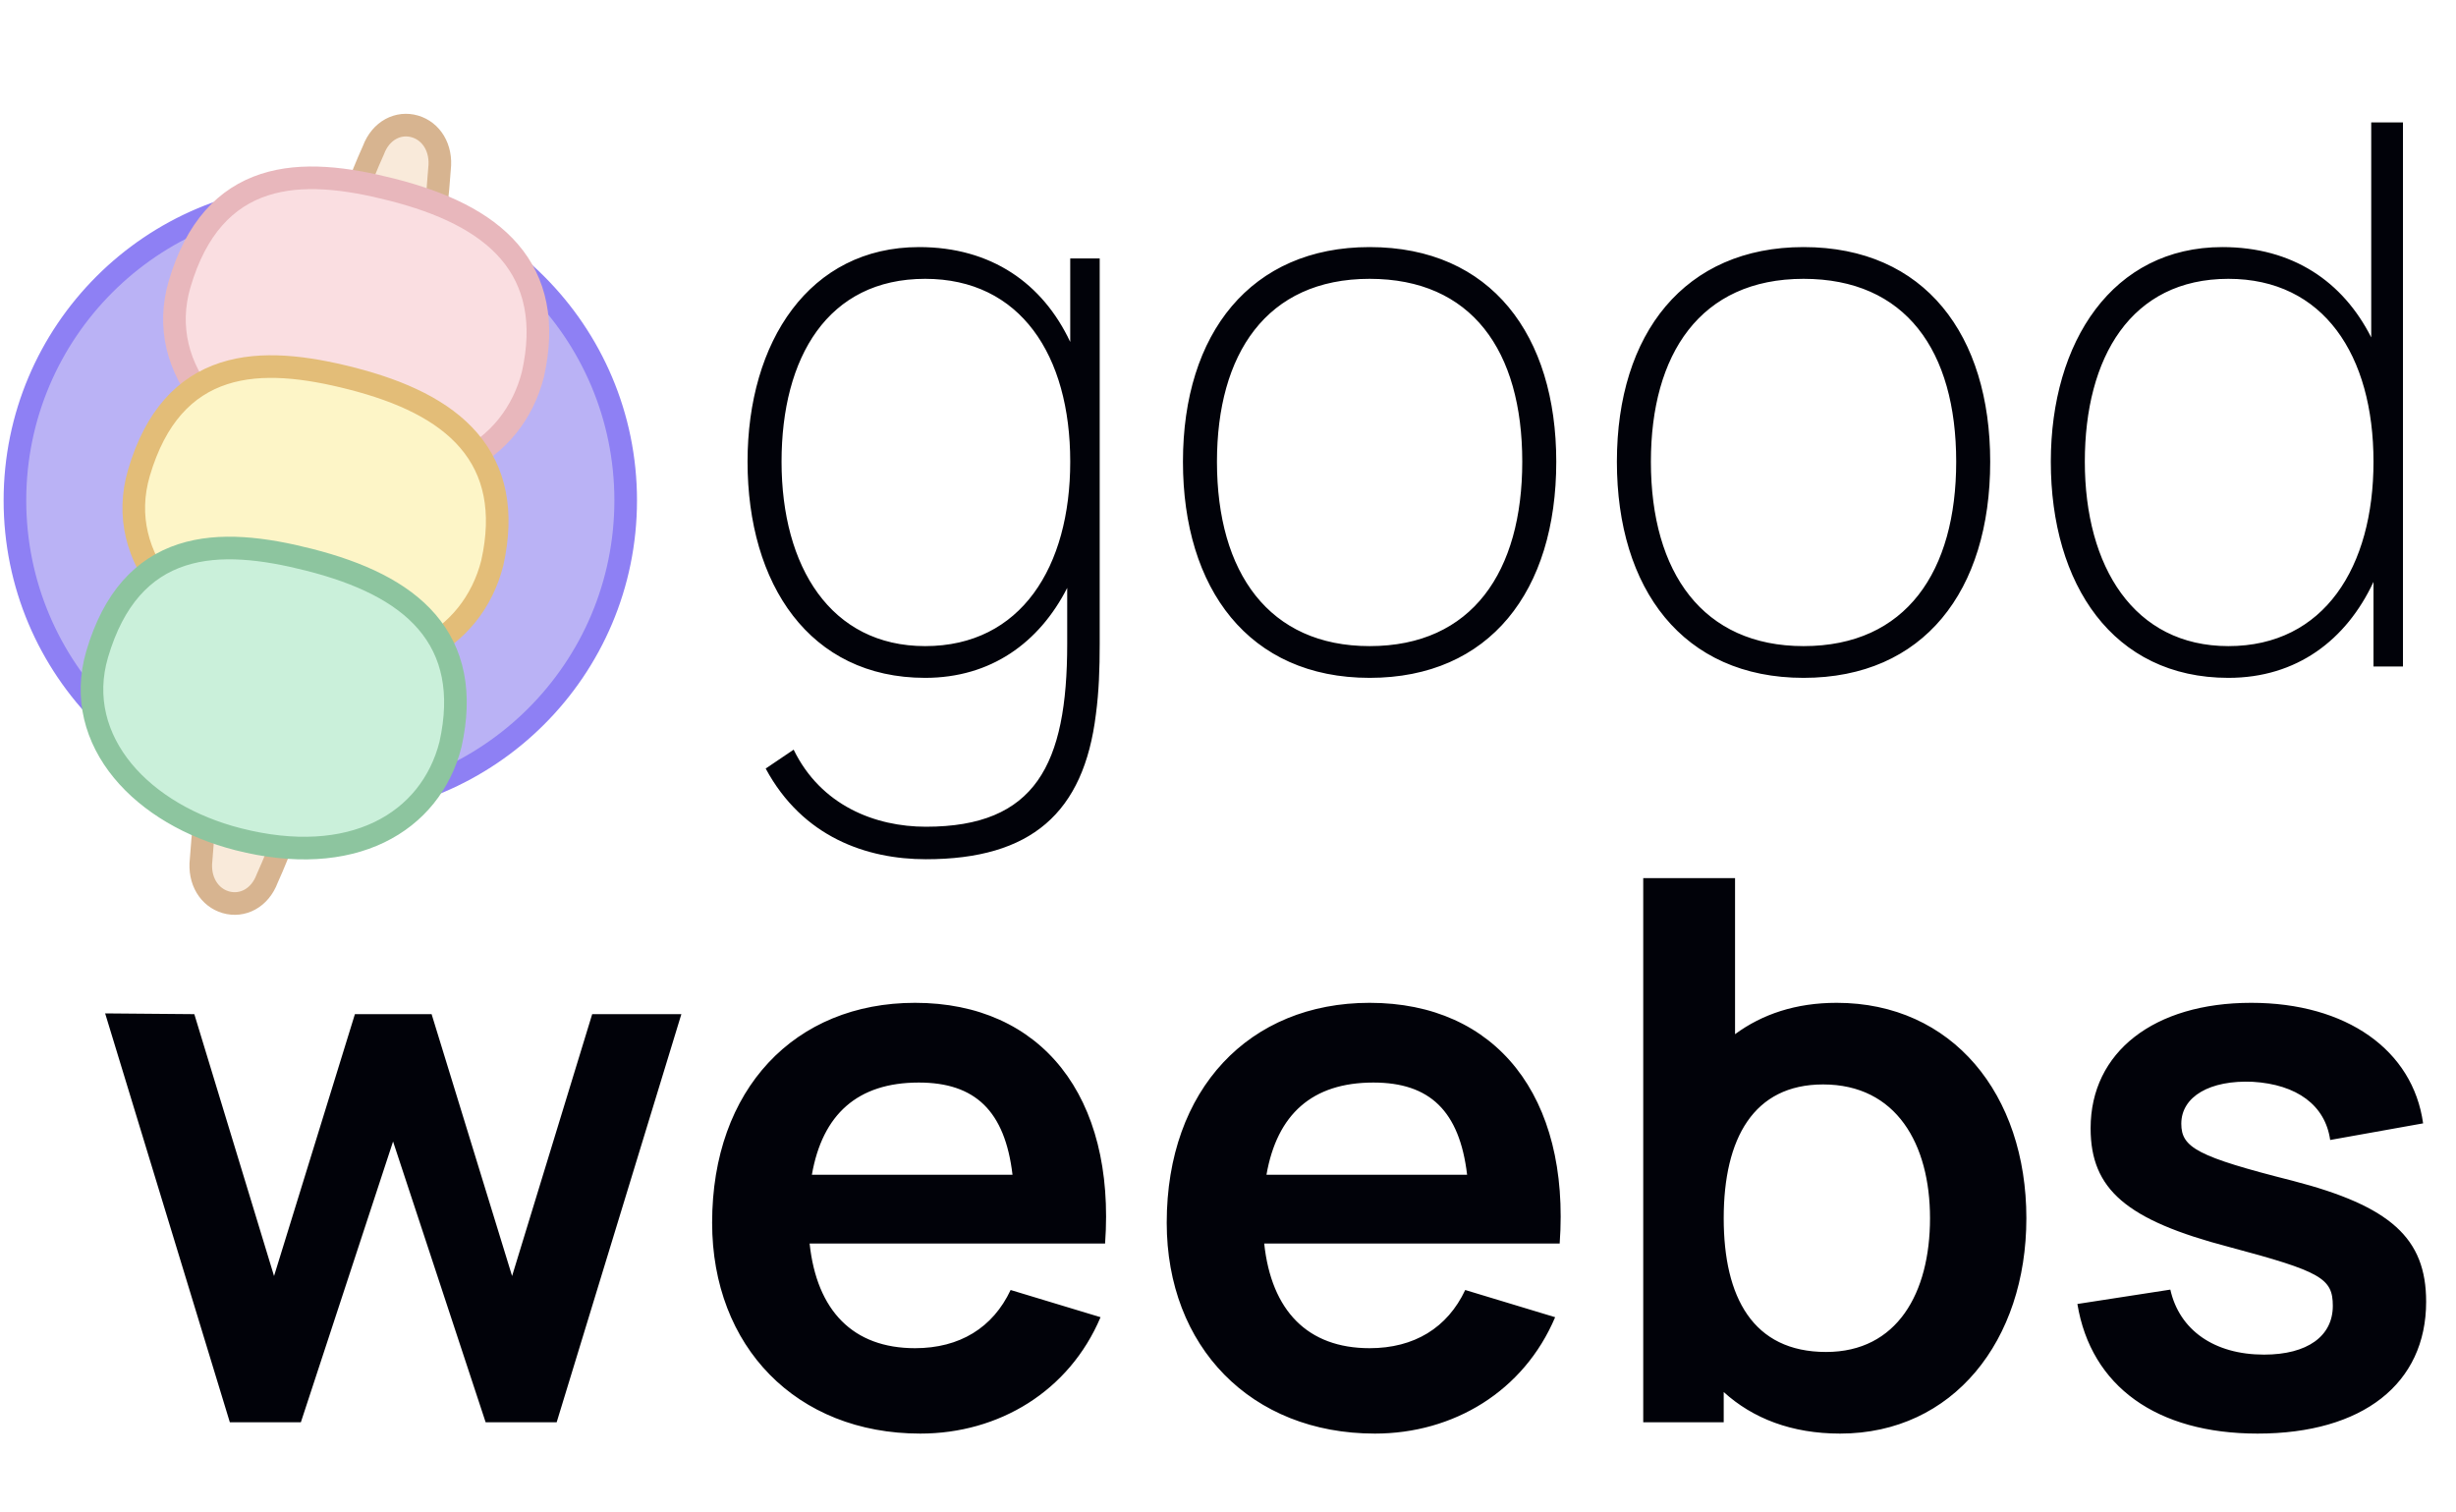
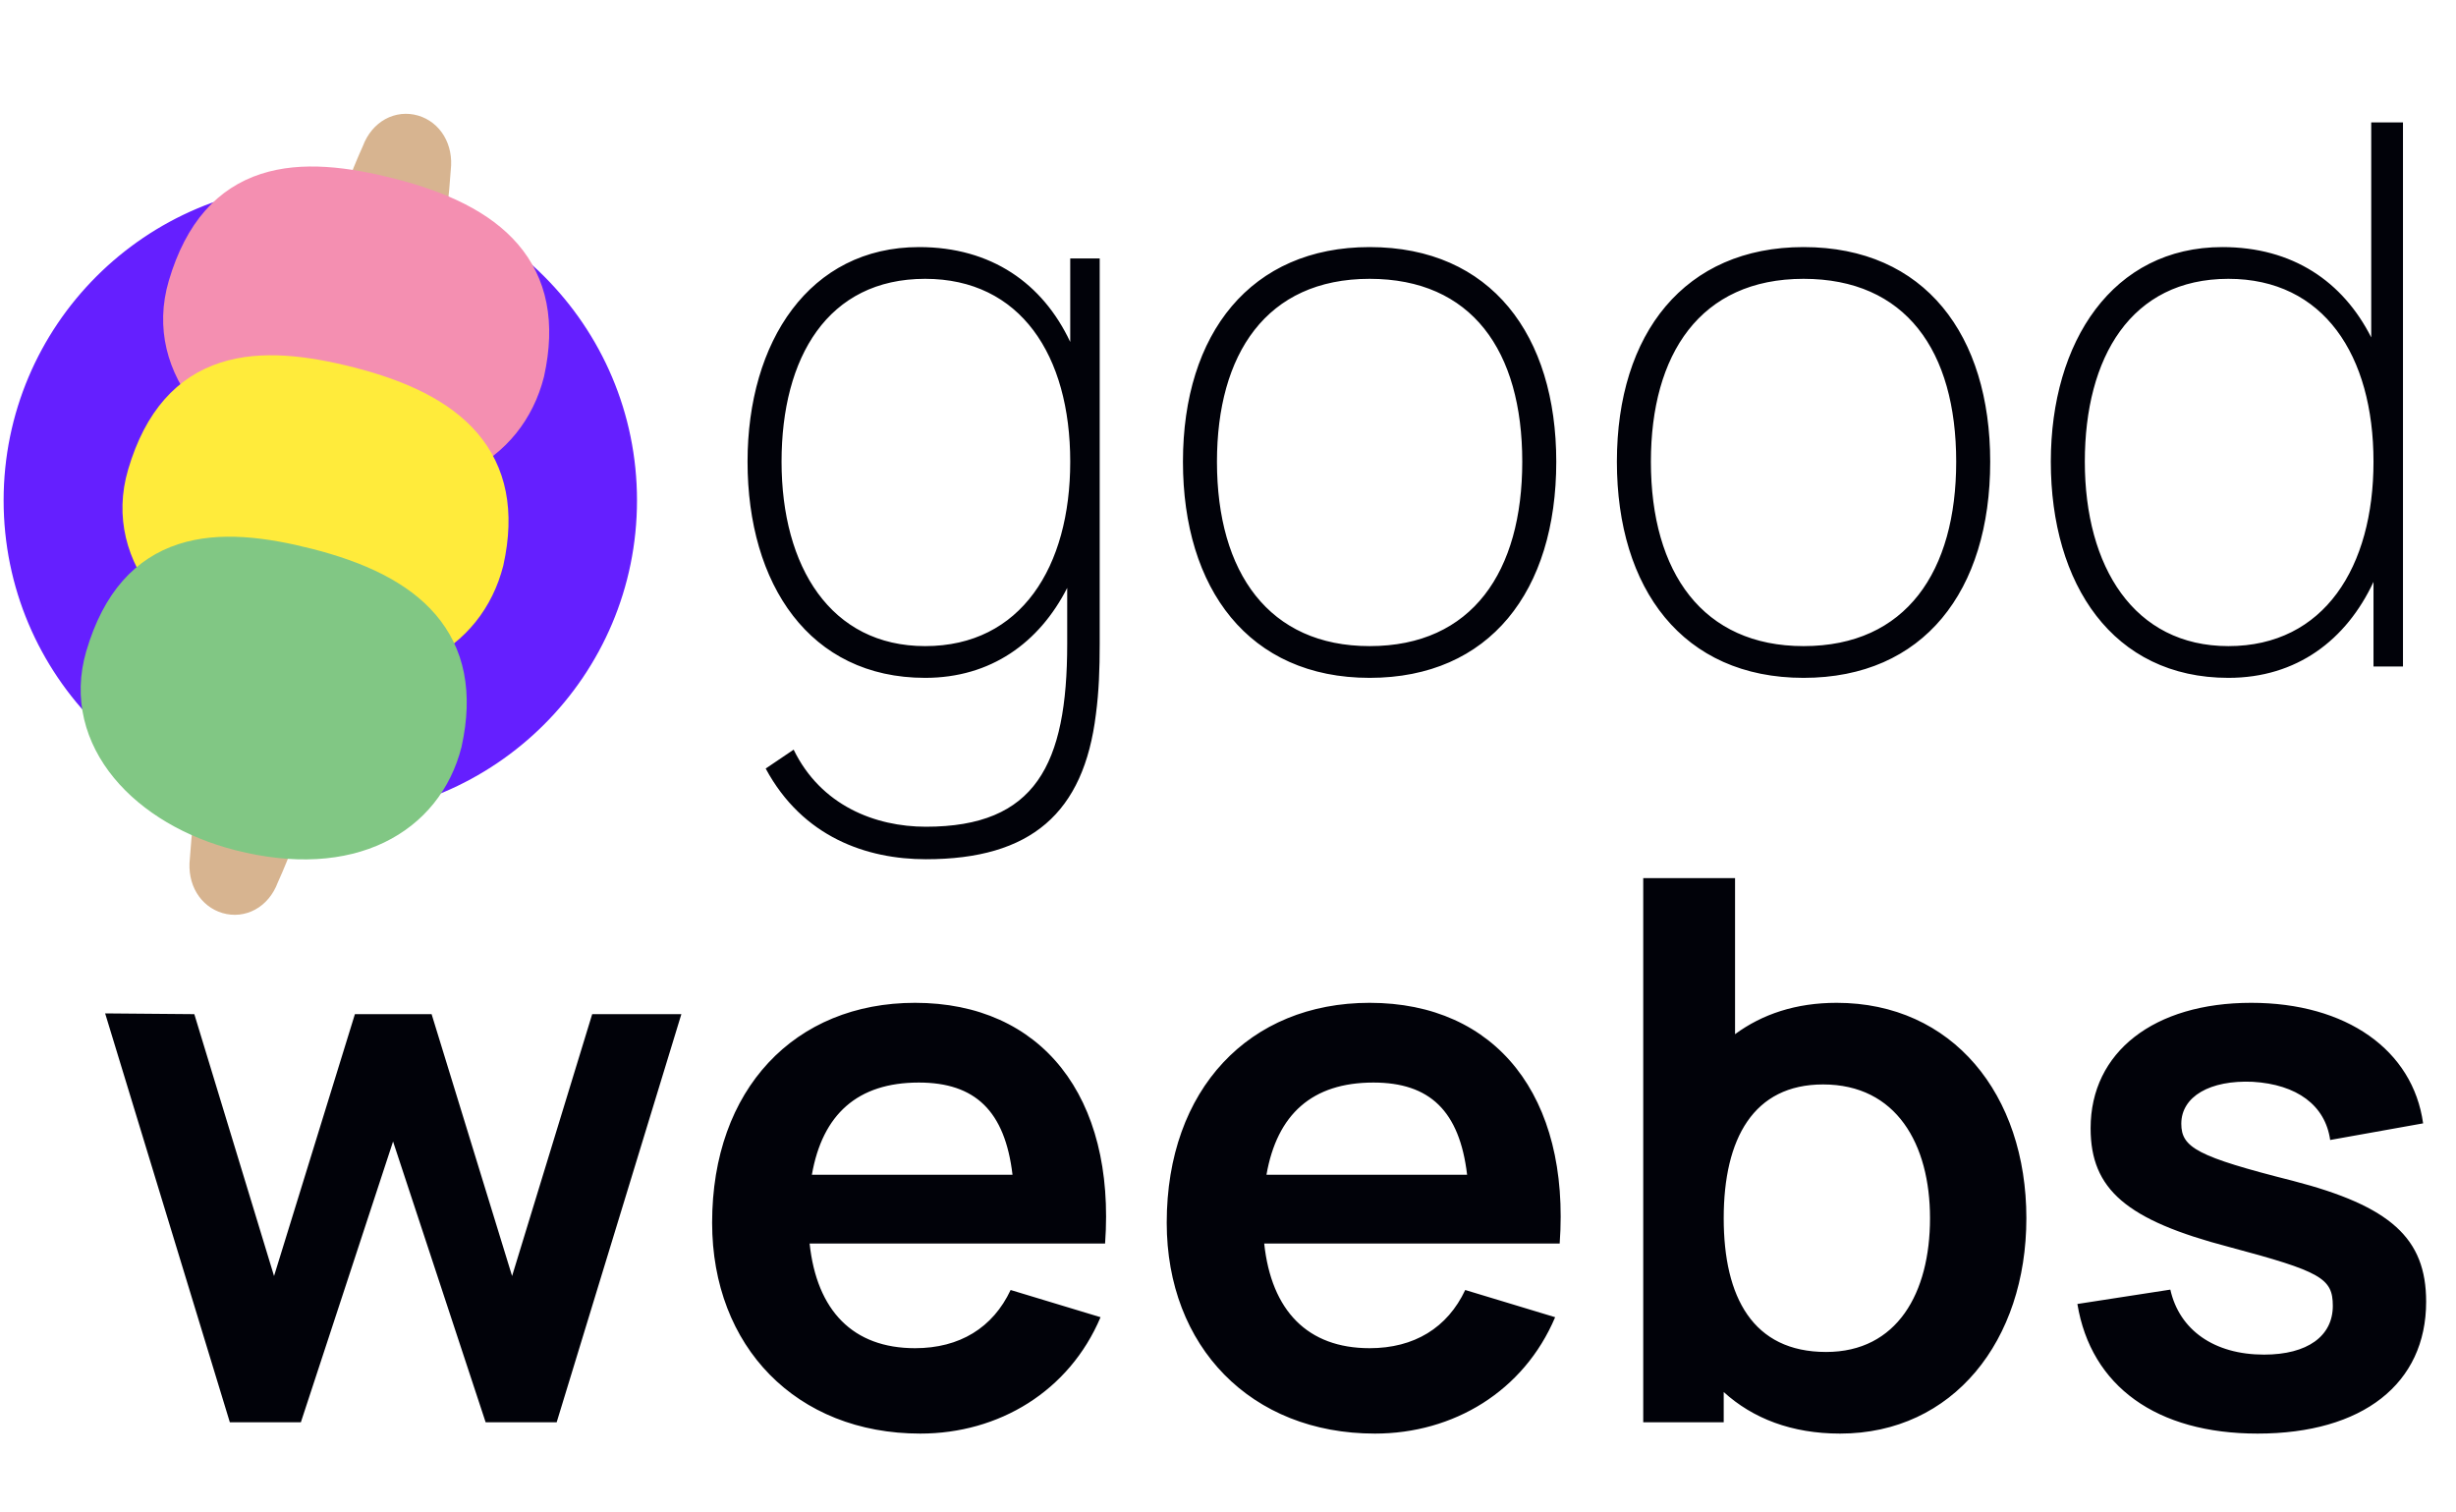
<svg xmlns="http://www.w3.org/2000/svg" width="468" height="288" viewBox="0 0 468 288" fill="none">
-   <circle cx="61.036" cy="95.35" r="58.191" fill="#BAB2F5" stroke="#8E80F4" stroke-width="4.31" />
-   <path d="M42.3 148.739L40.391 148.613L40.04 150.494C39.129 155.379 38.691 158.27 38.323 163.803C37.845 167.837 39.909 171.002 43.006 171.909C46.154 172.832 49.511 171.165 50.912 167.402C53.632 161.343 54.672 158.023 56.349 152.289L57.103 149.709L54.421 149.533L42.3 148.739Z" fill="#F9EADA" stroke="#D7B490" stroke-width="4.31" />
-   <path d="M79.773 47.261L81.681 47.387L82.032 45.506C82.944 40.621 83.381 37.73 83.749 32.197C84.227 28.163 82.164 24.998 79.067 24.09C75.918 23.168 72.562 24.835 71.161 28.599C68.441 34.657 67.401 37.977 65.724 43.711L64.969 46.291L67.651 46.467L79.773 47.261Z" fill="#F9EADA" stroke="#D7B490" stroke-width="4.31" />
-   <path d="M101.55 71.327L101.559 71.294L101.566 71.261C103.734 61.482 102.09 53.801 97.067 47.949C92.153 42.226 84.273 38.579 74.661 36.131C66.057 33.94 57.586 32.857 50.396 35.188C42.992 37.589 37.373 43.453 34.234 54.1C31.791 62.384 34.008 70.146 39.104 76.331C44.16 82.468 52.036 87.065 61.102 89.374C71.847 92.11 80.984 91.411 87.98 88.048C95.009 84.669 99.675 78.691 101.55 71.327Z" fill="#FADEE1" stroke="#E8B7BC" stroke-width="4.31" />
-   <path d="M93.801 107.293L93.809 107.261L93.816 107.228C95.984 97.448 94.341 89.767 89.317 83.916C84.404 78.193 76.524 74.545 66.911 72.097C58.307 69.906 49.836 68.824 42.646 71.155C35.242 73.555 29.623 79.419 26.484 90.067C24.042 98.351 26.258 106.112 31.354 112.298C36.41 118.435 44.286 123.032 53.352 125.34C64.097 128.077 73.234 127.378 80.23 124.014C87.259 120.635 91.925 114.657 93.801 107.293Z" fill="#FDF5C7" stroke="#E3BD78" stroke-width="4.31" />
-   <path d="M85.837 141.865L85.845 141.832L85.852 141.799C88.02 132.02 86.377 124.339 81.353 118.487C76.439 112.764 68.559 109.117 58.947 106.669C50.343 104.478 41.872 103.395 34.682 105.726C27.278 108.127 21.659 113.99 18.52 124.638C16.078 132.922 18.294 140.684 23.39 146.869C28.446 153.006 36.322 157.603 45.388 159.912C56.133 162.648 65.27 161.949 72.266 158.586C79.295 155.207 83.961 149.229 85.837 141.865Z" fill="#CAF0DA" stroke="#8DC59F" stroke-width="4.31" />
+   <circle cx="61.036" cy="95.35" r="58.191" fill="#651FFF" stroke="#651FFF" stroke-width="4.31" />
+   <path d="M42.3 148.739L40.391 148.613L40.04 150.494C39.129 155.379 38.691 158.27 38.323 163.803C37.845 167.837 39.909 171.002 43.006 171.909C46.154 172.832 49.511 171.165 50.912 167.402C53.632 161.343 54.672 158.023 56.349 152.289L57.103 149.709L54.421 149.533L42.3 148.739Z" fill="#D7B490" stroke="#D7B490" stroke-width="4.31" />
+   <path d="M79.773 47.261L81.681 47.387L82.032 45.506C82.944 40.621 83.381 37.73 83.749 32.197C84.227 28.163 82.164 24.998 79.067 24.09C75.918 23.168 72.562 24.835 71.161 28.599C68.441 34.657 67.401 37.977 65.724 43.711L64.969 46.291L67.651 46.467L79.773 47.261Z" fill="#D7B490" stroke="#D7B490" stroke-width="4.31" />
+   <path d="M101.55 71.327L101.559 71.294L101.566 71.261C103.734 61.482 102.09 53.801 97.067 47.949C92.153 42.226 84.273 38.579 74.661 36.131C66.057 33.94 57.586 32.857 50.396 35.188C42.992 37.589 37.373 43.453 34.234 54.1C31.791 62.384 34.008 70.146 39.104 76.331C44.16 82.468 52.036 87.065 61.102 89.374C71.847 92.11 80.984 91.411 87.98 88.048C95.009 84.669 99.675 78.691 101.55 71.327Z" fill="#F48FB1" stroke="#F48FB1" stroke-width="4.31" />
+   <path d="M93.801 107.293L93.809 107.261L93.816 107.228C95.984 97.448 94.341 89.767 89.317 83.916C84.404 78.193 76.524 74.545 66.911 72.097C58.307 69.906 49.836 68.824 42.646 71.155C35.242 73.555 29.623 79.419 26.484 90.067C24.042 98.351 26.258 106.112 31.354 112.298C36.41 118.435 44.286 123.032 53.352 125.34C64.097 128.077 73.234 127.378 80.23 124.014C87.259 120.635 91.925 114.657 93.801 107.293Z" fill="#FFEB3B" stroke="#FFEB3B" stroke-width="4.31" />
+   <path d="M85.837 141.865L85.845 141.832L85.852 141.799C88.02 132.02 86.377 124.339 81.353 118.487C76.439 112.764 68.559 109.117 58.947 106.669C50.343 104.478 41.872 103.395 34.682 105.726C27.278 108.127 21.659 113.99 18.52 124.638C16.078 132.922 18.294 140.684 23.39 146.869C28.446 153.006 36.322 157.603 45.388 159.912C56.133 162.648 65.27 161.949 72.266 158.586C79.295 155.207 83.961 149.229 85.837 141.865Z" fill="#81C784" stroke="#81C784" stroke-width="4.31" />
  <path d="M203.936 49.24V65.152C198.68 53.992 188.888 47.08 175.136 47.08C154.256 47.08 142.448 65.08 142.448 87.976C142.448 111.304 154.256 129.16 176.288 129.16C188.816 129.16 198.032 122.464 203.36 112.024V122.68C203.36 145.72 197.312 157.528 176.432 157.528C166.784 157.528 156.416 153.496 151.232 142.84L145.904 146.44C152.96 159.544 165.2 163.72 176.432 163.72C196.448 163.72 206.528 154.936 208.832 136.072C209.407 131.752 209.552 127.432 209.552 122.68V49.24H203.936ZM176.288 123.112C158.288 123.112 148.928 107.992 148.928 87.976C148.928 68.104 157.712 53.128 176.288 53.128C194.432 53.128 203.936 67.672 203.936 87.976C203.936 107.992 194.576 123.112 176.288 123.112ZM260.984 129.16C283.88 129.16 296.552 112.6 296.552 87.976C296.552 63.928 284.168 47.08 260.984 47.08C238.376 47.08 225.416 63.496 225.416 87.976C225.416 112.168 237.944 129.16 260.984 129.16ZM260.984 123.112C241.832 123.112 231.896 109.144 231.896 87.976C231.896 67.528 241.256 53.128 260.984 53.128C280.424 53.128 290.072 66.808 290.072 87.976C290.072 108.856 280.568 123.112 260.984 123.112ZM343.672 129.16C366.568 129.16 379.24 112.6 379.24 87.976C379.24 63.928 366.856 47.08 343.672 47.08C321.064 47.08 308.104 63.496 308.104 87.976C308.104 112.168 320.632 129.16 343.672 129.16ZM343.672 123.112C324.52 123.112 314.584 109.144 314.584 87.976C314.584 67.528 323.944 53.128 343.672 53.128C363.112 53.128 372.76 66.808 372.76 87.976C372.76 108.856 363.256 123.112 343.672 123.112ZM451.847 23.32V64.288C446.447 53.632 436.871 47.08 423.479 47.08C402.599 47.08 390.791 65.08 390.791 87.976C390.791 111.304 402.599 129.16 424.631 129.16C437.663 129.16 447.095 121.96 452.279 110.872V127H457.895V23.32H451.847ZM424.631 123.112C406.631 123.112 397.271 107.992 397.271 87.976C397.271 68.104 406.055 53.128 424.631 53.128C442.775 53.128 452.279 67.672 452.279 87.976C452.279 107.992 442.919 123.112 424.631 123.112ZM43.796 271H57.332L74.9 217.504L92.54 271H106.076L129.836 193.24H112.844L97.58 243.136L82.244 193.24H67.628L52.22 243.136L37.028 193.24L20.036 193.096L43.796 271ZM154.274 236.944H210.578C212.594 208.936 198.482 191.08 174.362 191.08C151.466 191.08 135.698 207.496 135.698 232.984C135.698 256.6 151.754 273.16 175.37 273.16C190.346 273.16 203.738 265.096 209.714 250.984L192.578 245.8C189.194 253 182.858 256.888 174.362 256.888C162.554 256.888 155.642 249.76 154.274 236.944ZM175.082 206.272C185.81 206.272 191.498 211.672 192.938 223.84H154.706C156.722 212.32 163.418 206.272 175.082 206.272ZM240.899 236.944H297.203C299.219 208.936 285.107 191.08 260.987 191.08C238.091 191.08 222.323 207.496 222.323 232.984C222.323 256.6 238.379 273.16 261.995 273.16C276.971 273.16 290.363 265.096 296.339 250.984L279.203 245.8C275.819 253 269.483 256.888 260.987 256.888C249.179 256.888 242.267 249.76 240.899 236.944ZM261.707 206.272C272.435 206.272 278.123 211.672 279.563 223.84H241.331C243.347 212.32 250.043 206.272 261.707 206.272ZM349.988 191.08C342.212 191.08 335.804 193.24 330.62 197.056V167.32H313.124V271H328.46V265.24C334.004 270.28 341.42 273.16 350.636 273.16C372.164 273.16 386.132 255.448 386.132 232.12C386.132 208.504 372.02 191.08 349.988 191.08ZM347.972 257.608C334.004 257.608 328.46 247.168 328.46 232.12C328.46 216.928 334.148 206.632 347.396 206.632C361.364 206.632 367.772 218.008 367.772 232.12C367.772 246.376 361.508 257.608 347.972 257.608ZM430.198 273.16C450.214 273.16 462.31 263.656 462.31 248.032C462.31 235.936 455.542 229.816 436.894 224.992C418.678 220.384 415.654 218.656 415.654 214.12C415.654 208.936 421.126 205.768 429.262 206.128C437.686 206.632 443.086 210.592 444.022 217.216L461.734 214.048C459.79 200.08 447.118 191.08 428.974 191.08C410.47 191.08 398.374 200.44 398.374 214.984C398.374 226.648 405.214 232.48 424.726 237.592C442.294 242.272 444.526 243.568 444.526 248.824C444.526 254.584 439.702 258.112 431.422 258.112C421.918 258.112 415.294 253.432 413.566 245.728L395.854 248.464C398.446 264.16 410.974 273.16 430.198 273.16Z" fill="#010209" />
</svg>
